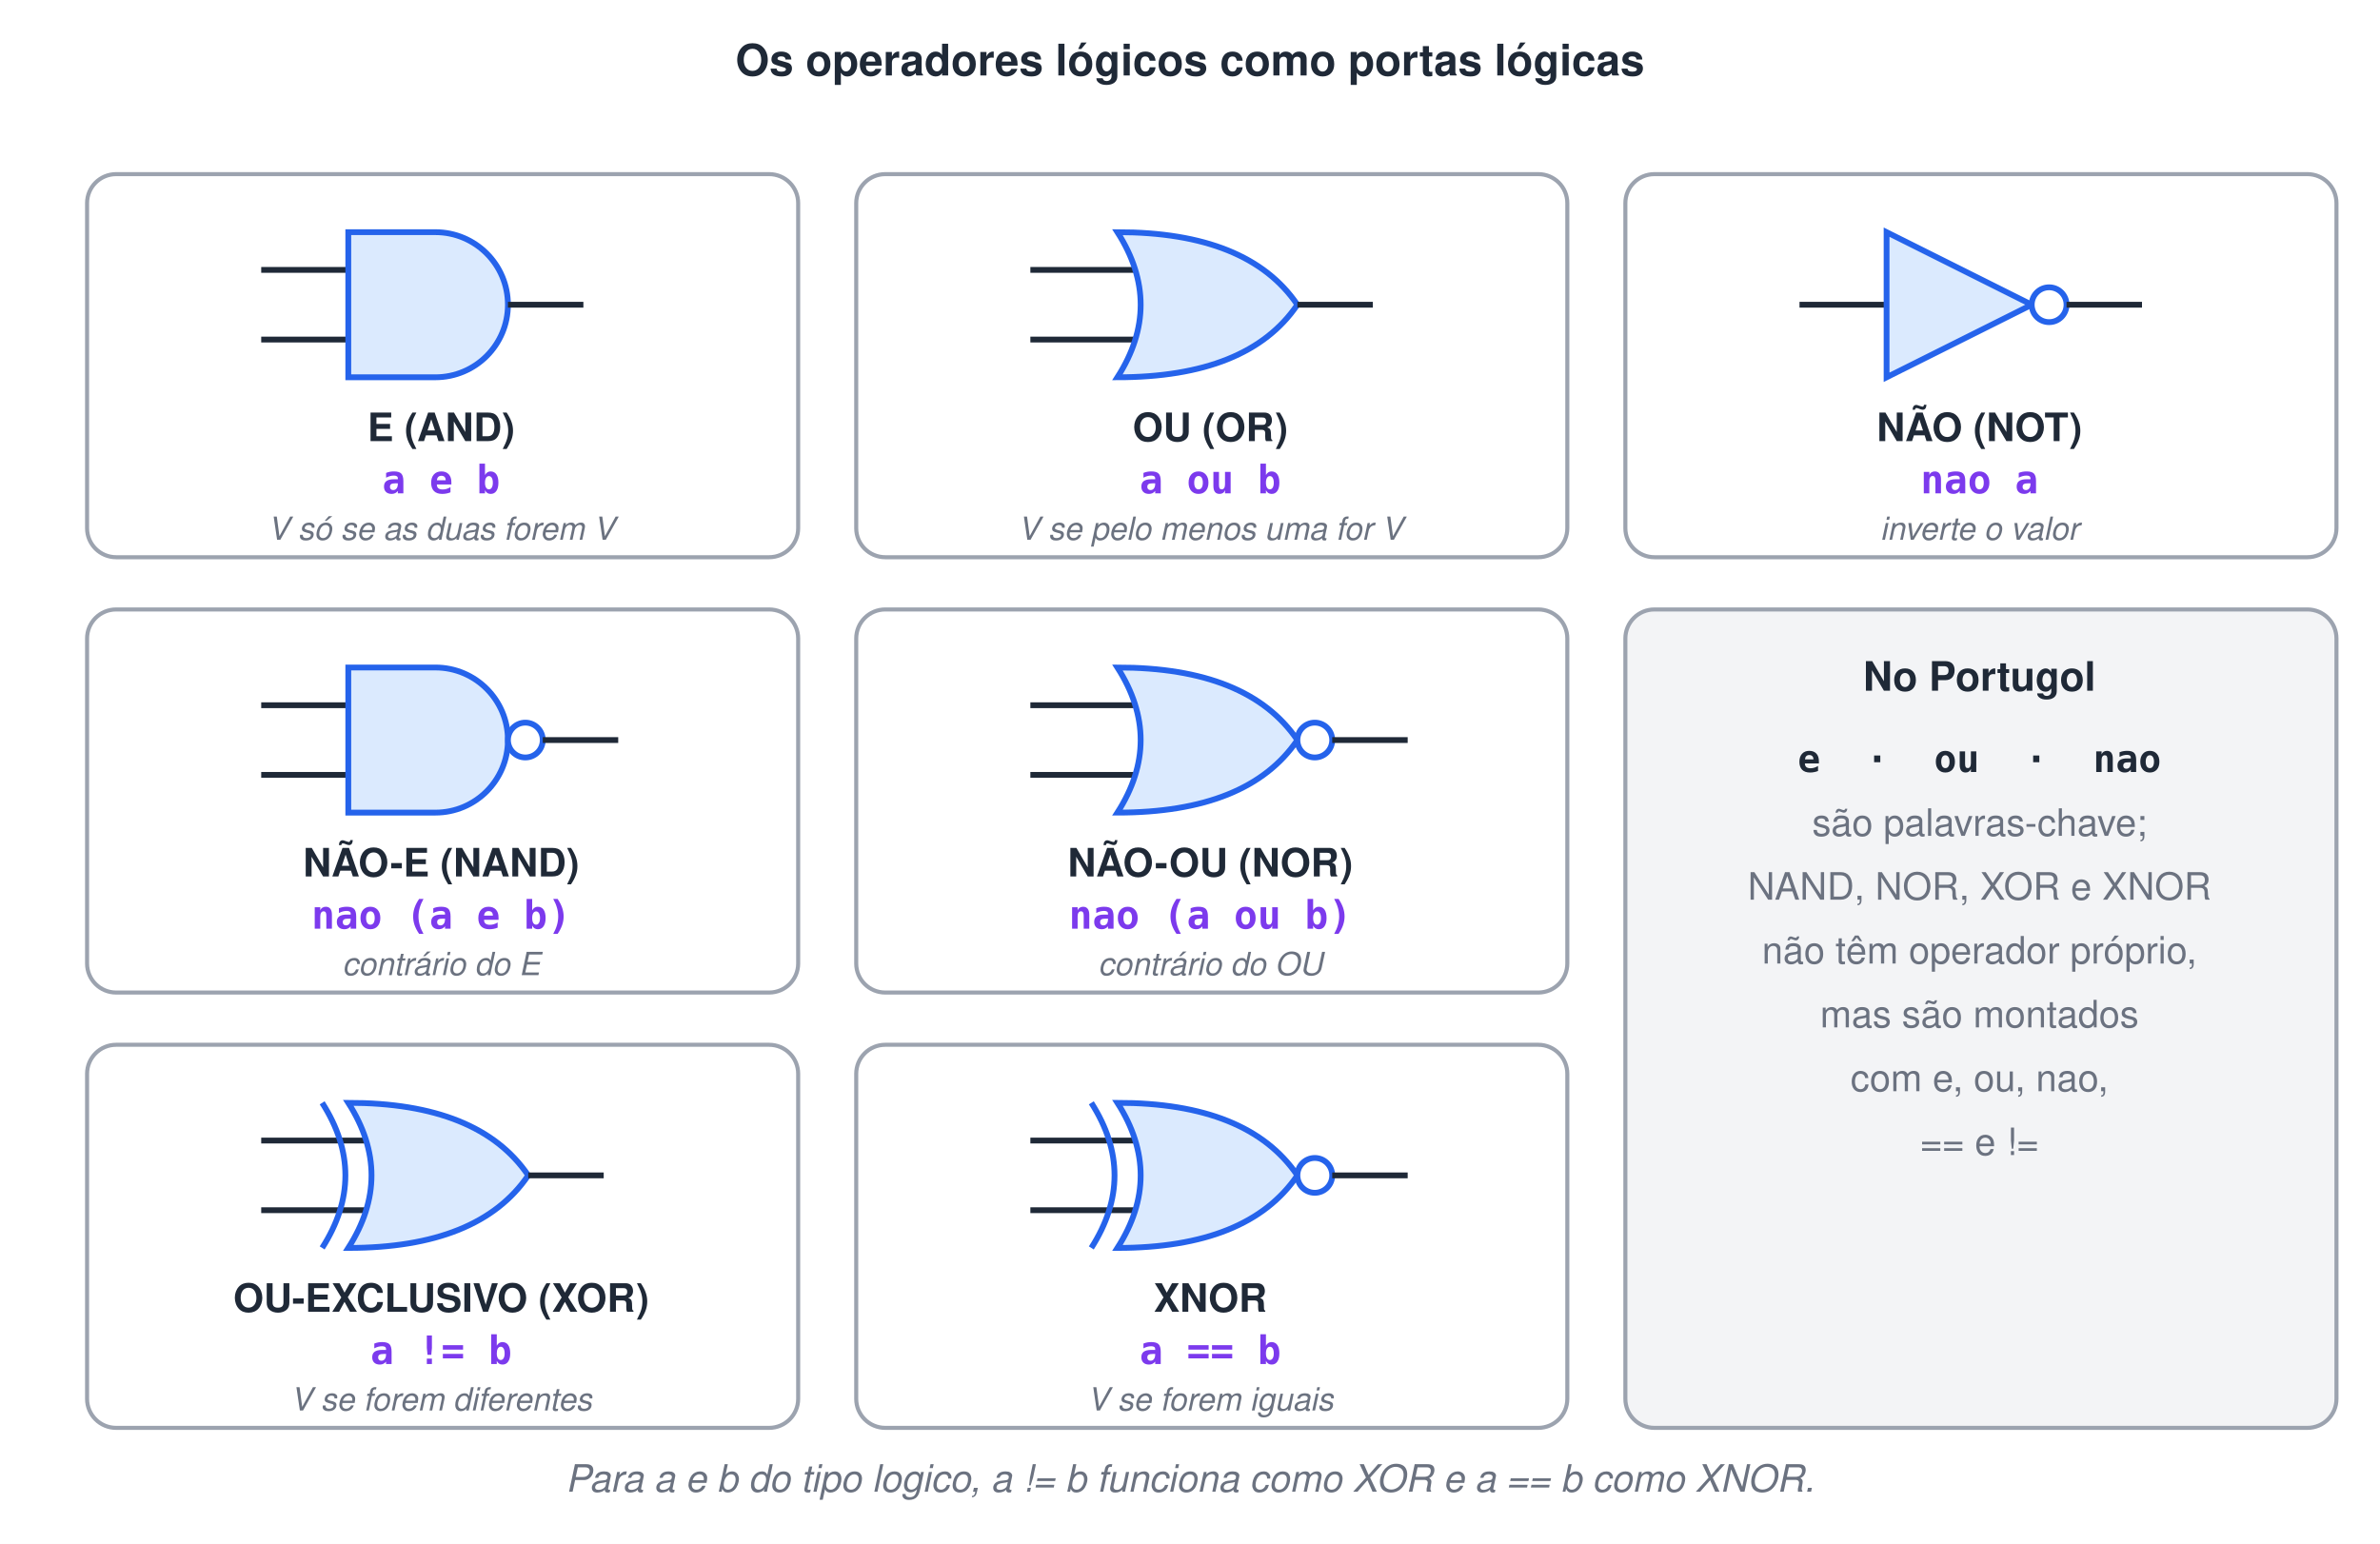
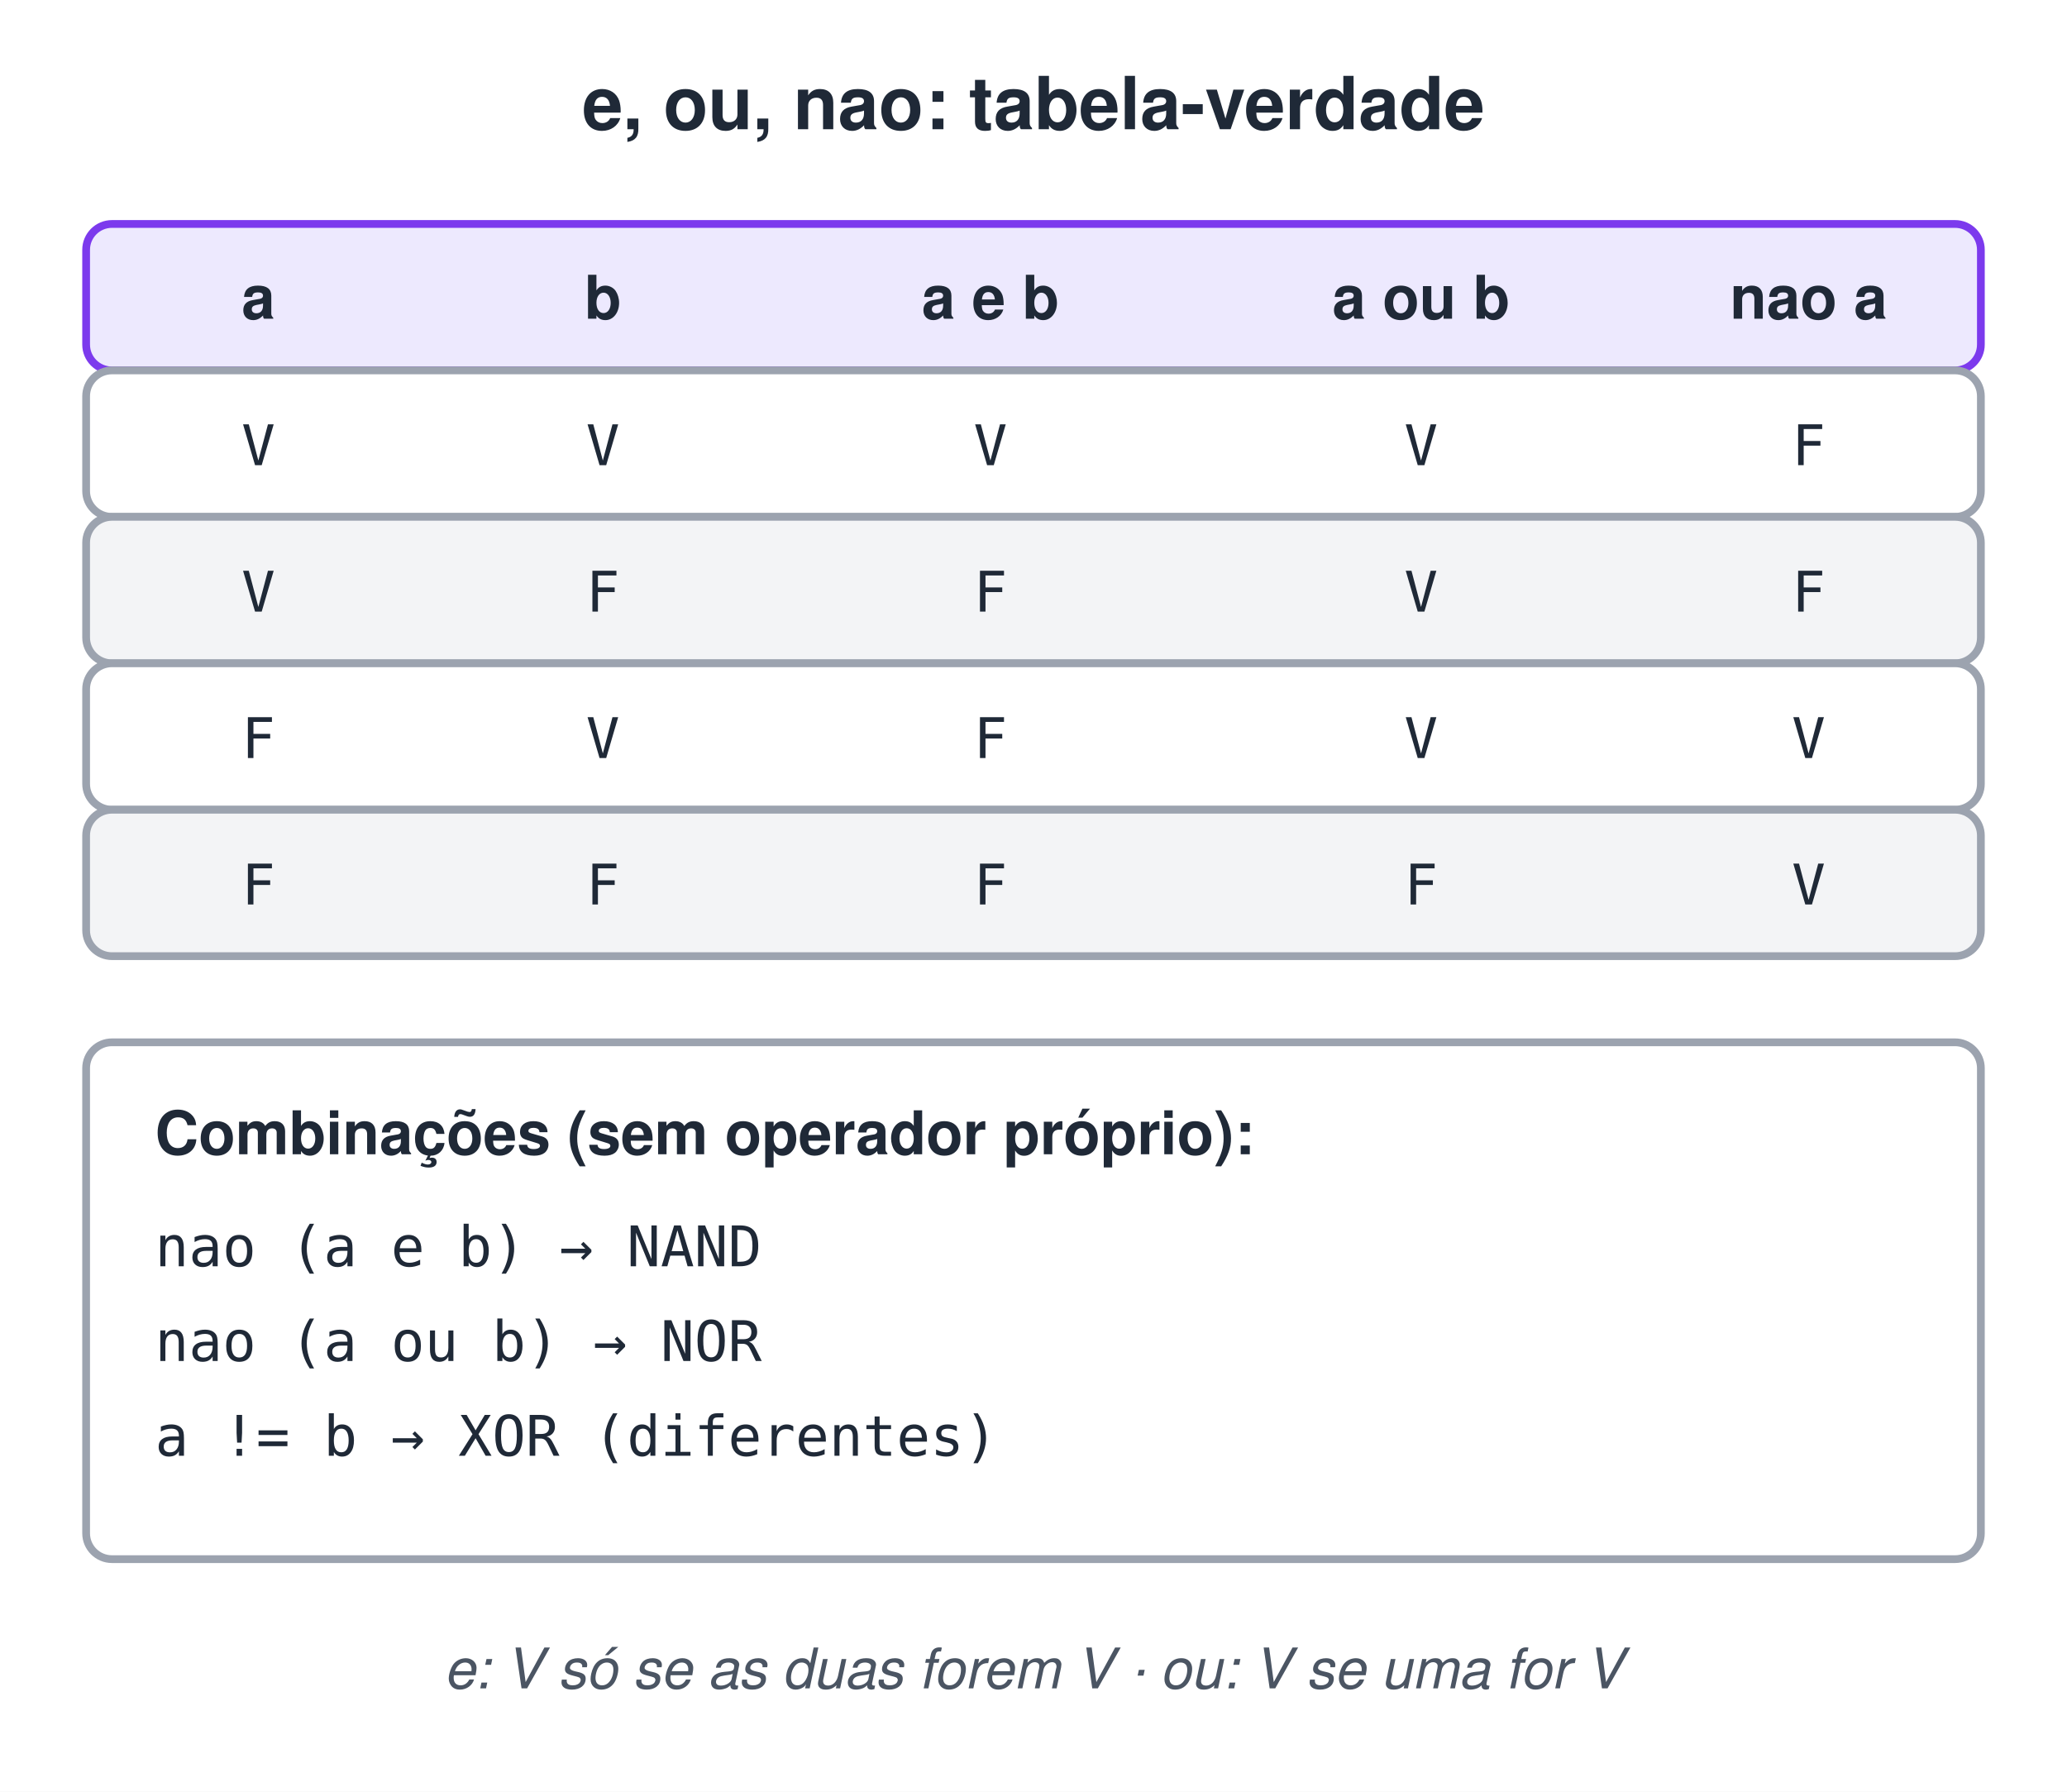
- <svg xmlns="http://www.w3.org/2000/svg" width="820" height="532" viewBox="0 0 820 532">
-   <style>text{font-family:Helvetica, Arial, 'DejaVu Sans', sans-serif}.m{font-family:Menlo, Consolas, 'DejaVu Sans Mono', monospace}</style>
-   <rect width="100%" height="100%" fill="#ffffff" />
-   <text x="410" y="26" font-size="15" font-weight="bold" fill="#1F2937" text-anchor="middle">Os operadores lógicos como portas lógicas</text>
-   <rect x="30" y="60" width="245" height="132" rx="10" fill="#fff" stroke="#9CA3AF" stroke-width="1.4" />
-   <line x1="90" y1="93" x2="120" y2="93" stroke="#1F2937" stroke-width="2" />
-   <line x1="90" y1="117" x2="120" y2="117" stroke="#1F2937" stroke-width="2" />
-   <path d="M120,80 H150 A25,25 0 0 1 150,130 H120 Z" fill="#DBEAFE" stroke="#2563EB" stroke-width="2" />
-   <line x1="175" y1="105" x2="201" y2="105" stroke="#1F2937" stroke-width="2" />
-   <text x="152" y="152" font-size="13.5" font-weight="bold" fill="#1F2937" text-anchor="middle">E (AND)</text>
-   <text x="152" y="170" class="m" font-size="13.5" font-weight="bold" fill="#7C3AED" text-anchor="middle">a e b</text>
-   <text x="152" y="186" font-size="11" font-style="italic" fill="#6B7280" text-anchor="middle">V só se as duas forem V</text>
-   <rect x="295" y="60" width="245" height="132" rx="10" fill="#fff" stroke="#9CA3AF" stroke-width="1.4" />
-   <line x1="355" y1="93" x2="393" y2="93" stroke="#1F2937" stroke-width="2" />
-   <line x1="355" y1="117" x2="393" y2="117" stroke="#1F2937" stroke-width="2" />
-   <path d="M385,80 Q430,80 447,105 Q430,130 385,130 Q401,105 385,80 Z" fill="#DBEAFE" stroke="#2563EB" stroke-width="2" />
-   <line x1="447" y1="105" x2="473" y2="105" stroke="#1F2937" stroke-width="2" />
-   <text x="417" y="152" font-size="13.5" font-weight="bold" fill="#1F2937" text-anchor="middle">OU (OR)</text>
-   <text x="417" y="170" class="m" font-size="13.5" font-weight="bold" fill="#7C3AED" text-anchor="middle">a ou b</text>
-   <text x="417" y="186" font-size="11" font-style="italic" fill="#6B7280" text-anchor="middle">V se pelo menos uma for V</text>
-   <rect x="560" y="60" width="245" height="132" rx="10" fill="#fff" stroke="#9CA3AF" stroke-width="1.4" />
-   <line x1="620" y1="105" x2="650" y2="105" stroke="#1F2937" stroke-width="2" />
-   <path d="M650,80 L700,105 L650,130 Z" fill="#DBEAFE" stroke="#2563EB" stroke-width="2" />
-   <circle cx="706" cy="105" r="6" fill="#fff" stroke="#2563EB" stroke-width="2" />
-   <line x1="712" y1="105" x2="738" y2="105" stroke="#1F2937" stroke-width="2" />
-   <text x="682" y="152" font-size="13.5" font-weight="bold" fill="#1F2937" text-anchor="middle">NÃO (NOT)</text>
-   <text x="682" y="170" class="m" font-size="13.5" font-weight="bold" fill="#7C3AED" text-anchor="middle">nao a</text>
-   <text x="682" y="186" font-size="11" font-style="italic" fill="#6B7280" text-anchor="middle">inverte o valor</text>
-   <rect x="30" y="210" width="245" height="132" rx="10" fill="#fff" stroke="#9CA3AF" stroke-width="1.4" />
-   <line x1="90" y1="243" x2="120" y2="243" stroke="#1F2937" stroke-width="2" />
-   <line x1="90" y1="267" x2="120" y2="267" stroke="#1F2937" stroke-width="2" />
-   <path d="M120,230 H150 A25,25 0 0 1 150,280 H120 Z" fill="#DBEAFE" stroke="#2563EB" stroke-width="2" />
-   <circle cx="181" cy="255" r="6" fill="#fff" stroke="#2563EB" stroke-width="2" />
-   <line x1="187" y1="255" x2="213" y2="255" stroke="#1F2937" stroke-width="2" />
-   <text x="152" y="302" font-size="13.5" font-weight="bold" fill="#1F2937" text-anchor="middle">NÃO-E (NAND)</text>
-   <text x="152" y="320" class="m" font-size="13.5" font-weight="bold" fill="#7C3AED" text-anchor="middle">nao (a e b)</text>
-   <text x="152" y="336" font-size="11" font-style="italic" fill="#6B7280" text-anchor="middle">contrário do E</text>
-   <rect x="295" y="210" width="245" height="132" rx="10" fill="#fff" stroke="#9CA3AF" stroke-width="1.4" />
-   <line x1="355" y1="243" x2="393" y2="243" stroke="#1F2937" stroke-width="2" />
-   <line x1="355" y1="267" x2="393" y2="267" stroke="#1F2937" stroke-width="2" />
-   <path d="M385,230 Q430,230 447,255 Q430,280 385,280 Q401,255 385,230 Z" fill="#DBEAFE" stroke="#2563EB" stroke-width="2" />
-   <circle cx="453" cy="255" r="6" fill="#fff" stroke="#2563EB" stroke-width="2" />
-   <line x1="459" y1="255" x2="485" y2="255" stroke="#1F2937" stroke-width="2" />
-   <text x="417" y="302" font-size="13.5" font-weight="bold" fill="#1F2937" text-anchor="middle">NÃO-OU (NOR)</text>
-   <text x="417" y="320" class="m" font-size="13.5" font-weight="bold" fill="#7C3AED" text-anchor="middle">nao (a ou b)</text>
-   <text x="417" y="336" font-size="11" font-style="italic" fill="#6B7280" text-anchor="middle">contrário do OU</text>
-   <rect x="30" y="360" width="245" height="132" rx="10" fill="#fff" stroke="#9CA3AF" stroke-width="1.4" />
-   <line x1="90" y1="393" x2="128" y2="393" stroke="#1F2937" stroke-width="2" />
-   <line x1="90" y1="417" x2="128" y2="417" stroke="#1F2937" stroke-width="2" />
-   <path d="M120,380 Q165,380 182,405 Q165,430 120,430 Q136,405 120,380 Z" fill="#DBEAFE" stroke="#2563EB" stroke-width="2" />
-   <path d="M111,380 Q127,405 111,430" fill="none" stroke="#2563EB" stroke-width="2" />
-   <line x1="182" y1="405" x2="208" y2="405" stroke="#1F2937" stroke-width="2" />
-   <text x="152" y="452" font-size="13.5" font-weight="bold" fill="#1F2937" text-anchor="middle">OU-EXCLUSIVO (XOR)</text>
-   <text x="152" y="470" class="m" font-size="13.5" font-weight="bold" fill="#7C3AED" text-anchor="middle">a != b</text>
-   <text x="152" y="486" font-size="11" font-style="italic" fill="#6B7280" text-anchor="middle">V se forem diferentes</text>
-   <rect x="295" y="360" width="245" height="132" rx="10" fill="#fff" stroke="#9CA3AF" stroke-width="1.4" />
-   <line x1="355" y1="393" x2="393" y2="393" stroke="#1F2937" stroke-width="2" />
-   <line x1="355" y1="417" x2="393" y2="417" stroke="#1F2937" stroke-width="2" />
-   <path d="M385,380 Q430,380 447,405 Q430,430 385,430 Q401,405 385,380 Z" fill="#DBEAFE" stroke="#2563EB" stroke-width="2" />
-   <path d="M376,380 Q392,405 376,430" fill="none" stroke="#2563EB" stroke-width="2" />
-   <circle cx="453" cy="405" r="6" fill="#fff" stroke="#2563EB" stroke-width="2" />
-   <line x1="459" y1="405" x2="485" y2="405" stroke="#1F2937" stroke-width="2" />
-   <text x="417" y="452" font-size="13.5" font-weight="bold" fill="#1F2937" text-anchor="middle">XNOR</text>
-   <text x="417" y="470" class="m" font-size="13.5" font-weight="bold" fill="#7C3AED" text-anchor="middle">a == b</text>
-   <text x="417" y="486" font-size="11" font-style="italic" fill="#6B7280" text-anchor="middle">V se forem iguais</text>
-   <rect x="560" y="210" width="245" height="282" rx="10" fill="#F3F4F6" stroke="#9CA3AF" stroke-width="1.4" />
-   <text x="682" y="238" font-size="14" font-weight="bold" fill="#1F2937" text-anchor="middle">No Portugol</text>
-   <text x="682" y="266" class="m" font-size="13" font-weight="bold" fill="#1F2937" text-anchor="middle">e  ·  ou  ·  nao</text>
-   <text x="682" y="288" font-size="13" fill="#6B7280" text-anchor="middle">são palavras-chave;</text>
-   <text x="682" y="310" font-size="13" fill="#6B7280" text-anchor="middle">NAND, NOR, XOR e XNOR</text>
-   <text x="682" y="332" font-size="13" fill="#6B7280" text-anchor="middle">não têm operador próprio,</text>
-   <text x="682" y="354" font-size="13" fill="#6B7280" text-anchor="middle">mas são montados</text>
-   <text x="682" y="376" font-size="13" fill="#6B7280" text-anchor="middle">com e, ou, nao,</text>
-   <text x="682" y="398" font-size="13" fill="#6B7280" text-anchor="middle">== e !=</text>
-   <text x="410" y="514" font-size="13" font-style="italic" fill="#6B7280" text-anchor="middle">Para a e b do tipo logico, a != b funciona como XOR e a == b como XNOR.</text>
+ <svg xmlns="http://www.w3.org/2000/svg" width="480" height="416" viewBox="0 0 480 416">
+   <style>text{white-space:pre;font-family:Helvetica,Arial,sans-serif;font-size:14px;fill:#1F2937}.t{font-size:17px;font-weight:bold}.b{font-weight:bold}.m{font-family:Menlo,Consolas,monospace;font-size:13px}.s{font-size:12.5px;fill:#4B5563}.n{font-size:13px;font-style:italic;fill:#4B5563}.c{text-anchor:middle}.r{text-anchor:end}.xB{fill:#DBEAFE;stroke:#2563EB}.xG{fill:#DCFCE7;stroke:#16A34A}.xO{fill:#FEF3C7;stroke:#D97706}.xP{fill:#EDE9FE;stroke:#7C3AED}.xR{fill:#FEE2E2;stroke:#DC2626}.xY{fill:#F3F4F6;stroke:#9CA3AF}.xW{fill:#fff;stroke:#9CA3AF}.xT{fill:#CCFBF1;stroke:#0D9488}.xK{fill:#FCE7F3;stroke:#DB2777}rect,ellipse,polygon{stroke-width:1.8}.l{stroke:#6B7280;stroke-width:1.8;fill:none}.d{stroke-dasharray:5 4}</style>
+   <defs>
+     <marker id="a" viewBox="0 0 10 10" refX="9" refY="5" markerWidth="7" markerHeight="7" orient="auto-start-reverse">
+       <path d="M0,0L10,5L0,10z" fill="#6B7280" />
+     </marker>
+   </defs>
+   <rect width="100%" height="100%" fill="#fff" />
+   <text x="240.0" y="30" class="t c">e, ou, nao: tabela-verdade</text>
+   <rect x="20" y="52" width="440" height="34" rx="6" class="xP" />
+   <text x="60.0" y="74" class="b c">a</text>
+   <text x="140.0" y="74" class="b c">b</text>
+   <text x="230.0" y="74" class="b c">a e b</text>
+   <text x="330.0" y="74" class="b c">a ou b</text>
+   <text x="420.0" y="74" class="b c">nao a</text>
+   <rect x="20" y="86" width="440" height="34" rx="6" class="xW" />
+   <text x="60.0" y="108" class="m c">V</text>
+   <text x="140.0" y="108" class="m c">V</text>
+   <text x="230.0" y="108" class="m c">V</text>
+   <text x="330.0" y="108" class="m c">V</text>
+   <text x="420.0" y="108" class="m c">F</text>
+   <rect x="20" y="120" width="440" height="34" rx="6" class="xY" />
+   <text x="60.0" y="142" class="m c">V</text>
+   <text x="140.0" y="142" class="m c">F</text>
+   <text x="230.0" y="142" class="m c">F</text>
+   <text x="330.0" y="142" class="m c">V</text>
+   <text x="420.0" y="142" class="m c">F</text>
+   <rect x="20" y="154" width="440" height="34" rx="6" class="xW" />
+   <text x="60.0" y="176" class="m c">F</text>
+   <text x="140.0" y="176" class="m c">V</text>
+   <text x="230.0" y="176" class="m c">F</text>
+   <text x="330.0" y="176" class="m c">V</text>
+   <text x="420.0" y="176" class="m c">V</text>
+   <rect x="20" y="188" width="440" height="34" rx="6" class="xY" />
+   <text x="60.0" y="210" class="m c">F</text>
+   <text x="140.0" y="210" class="m c">F</text>
+   <text x="230.0" y="210" class="m c">F</text>
+   <text x="330.0" y="210" class="m c">F</text>
+   <text x="420.0" y="210" class="m c">V</text>
+   <rect x="20" y="242" width="440" height="120" rx="6" class="xW" />
+   <text x="36" y="268" class="b">Combinações (sem operador próprio):</text>
+   <text x="36" y="294" class="m">nao (a e b)   → NAND</text>
+   <text x="36" y="316" class="m">nao (a ou b)  → NOR</text>
+   <text x="36" y="338" class="m">a != b        → XOR (diferentes)</text>
+   <text x="240.0" y="392" class="n c">e: V só se as duas forem V · ou: V se uma for V</text>
</svg>
